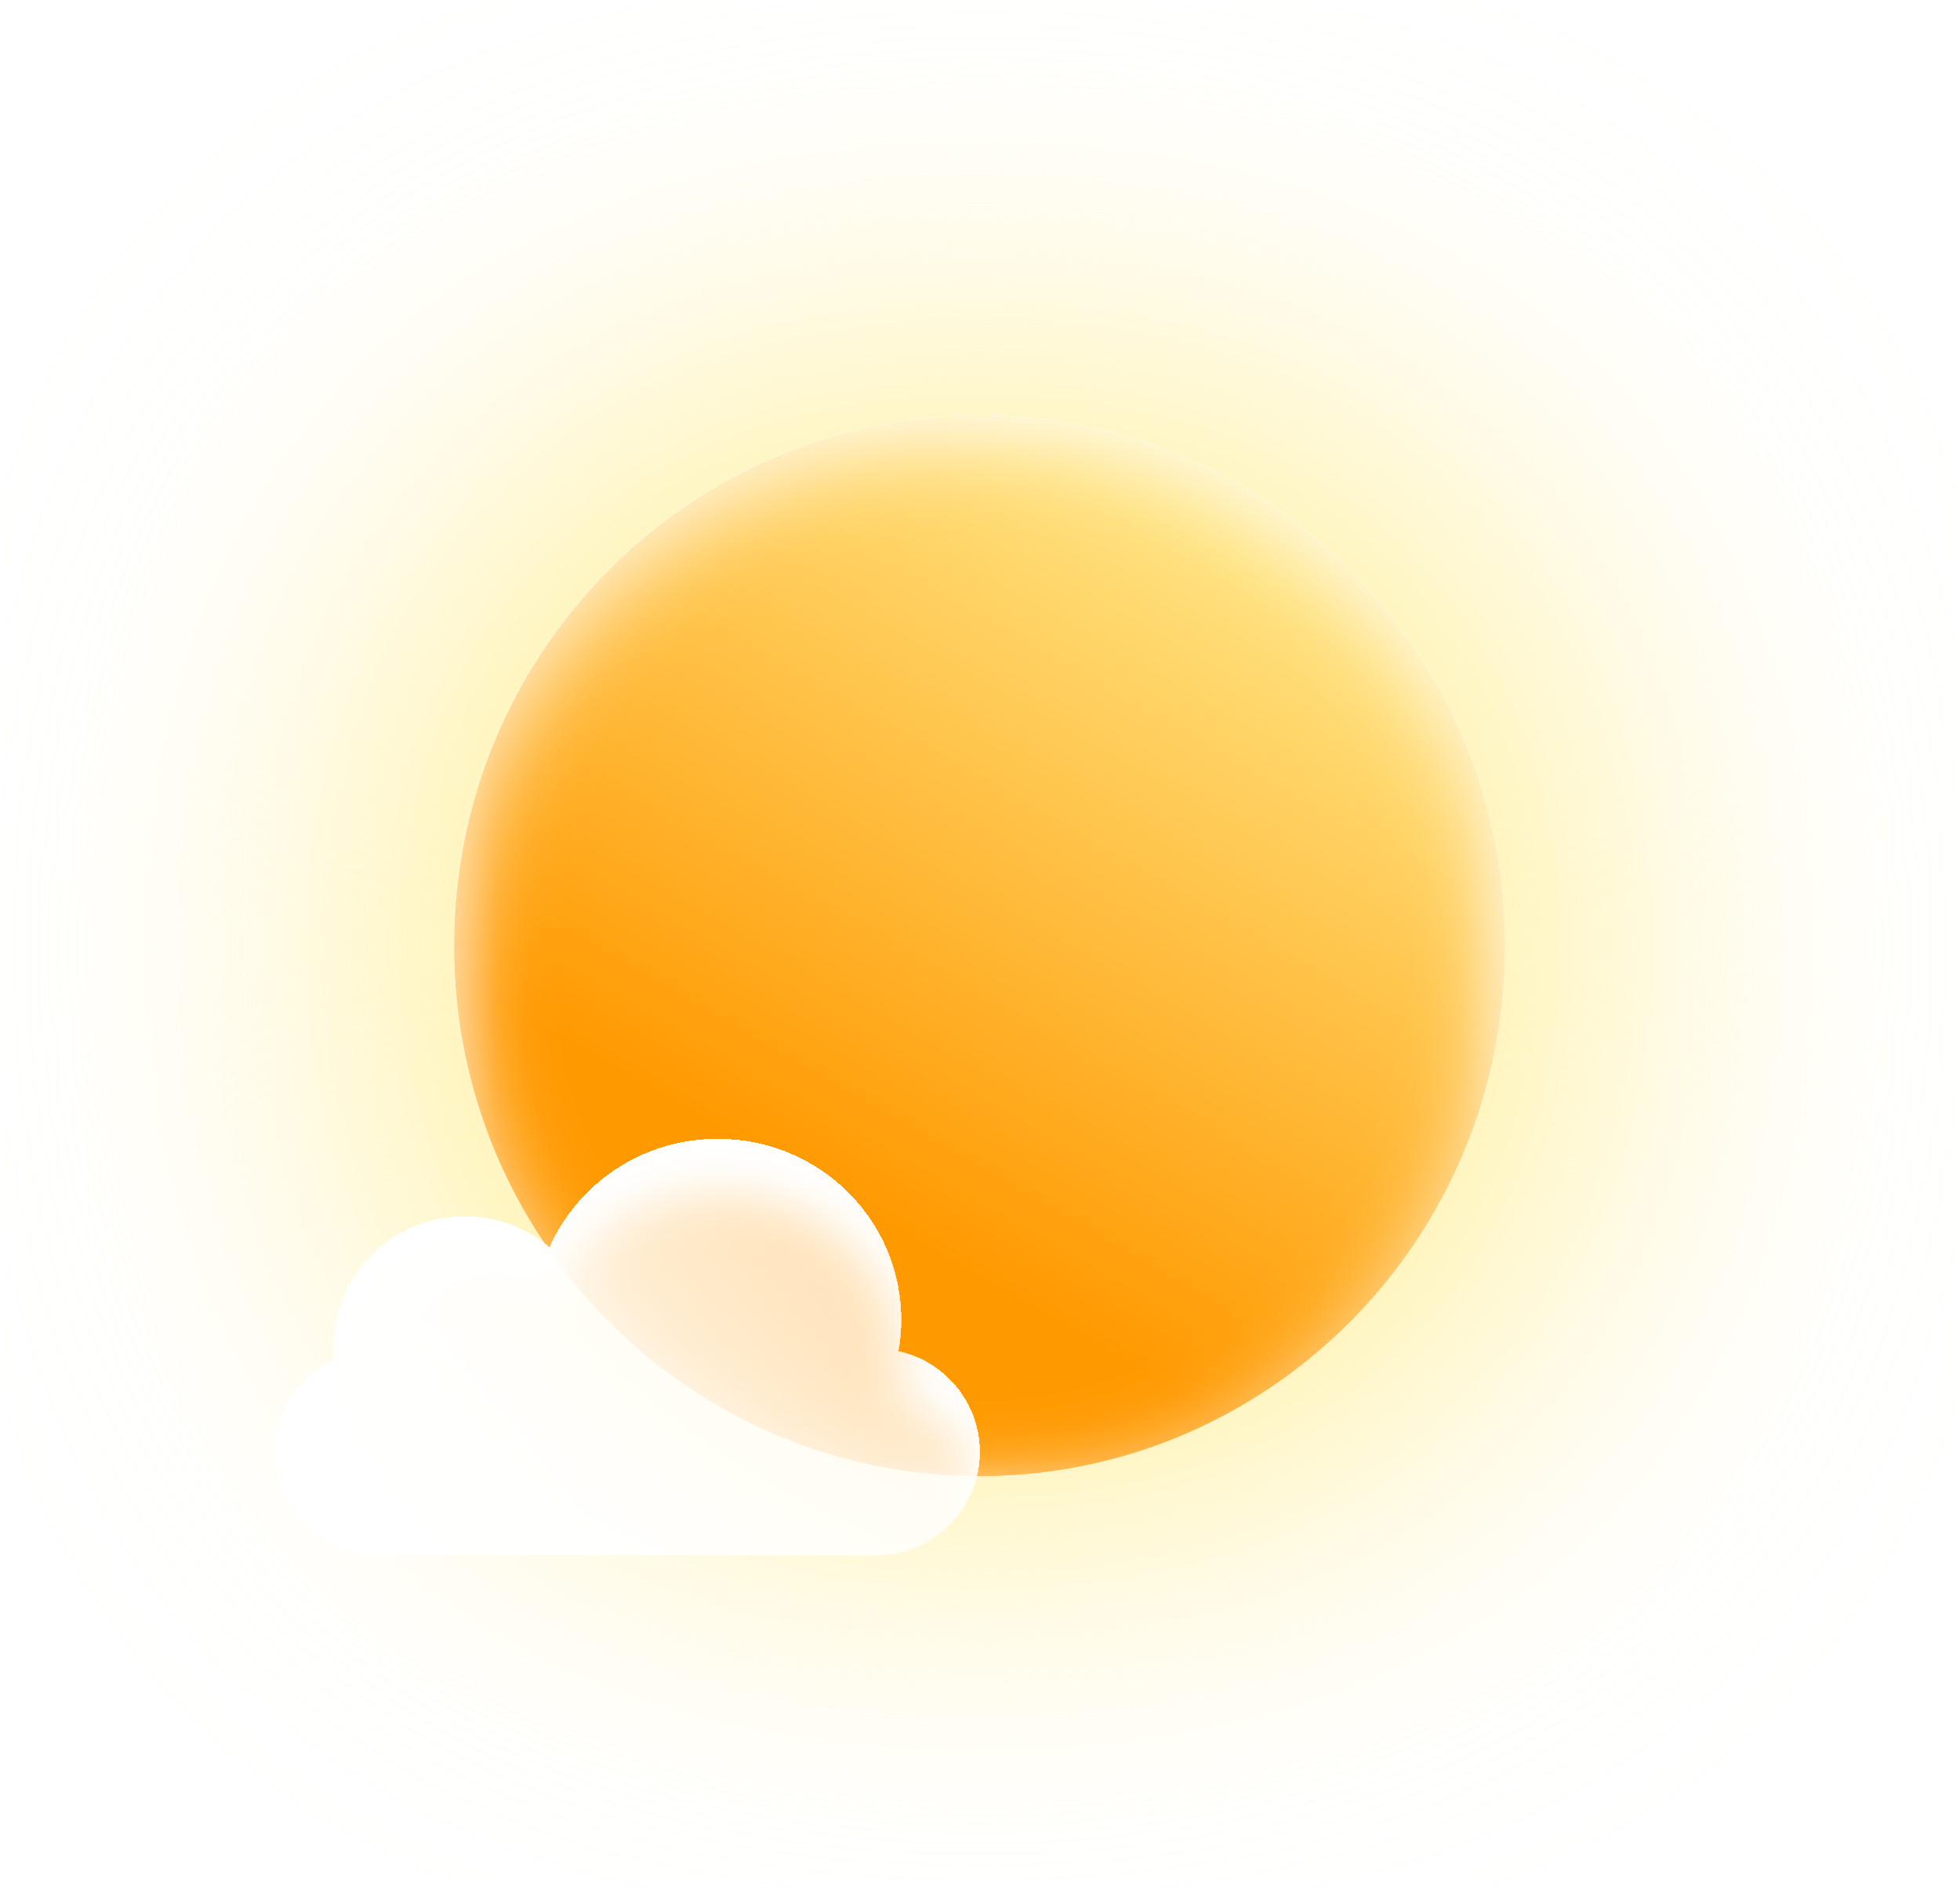
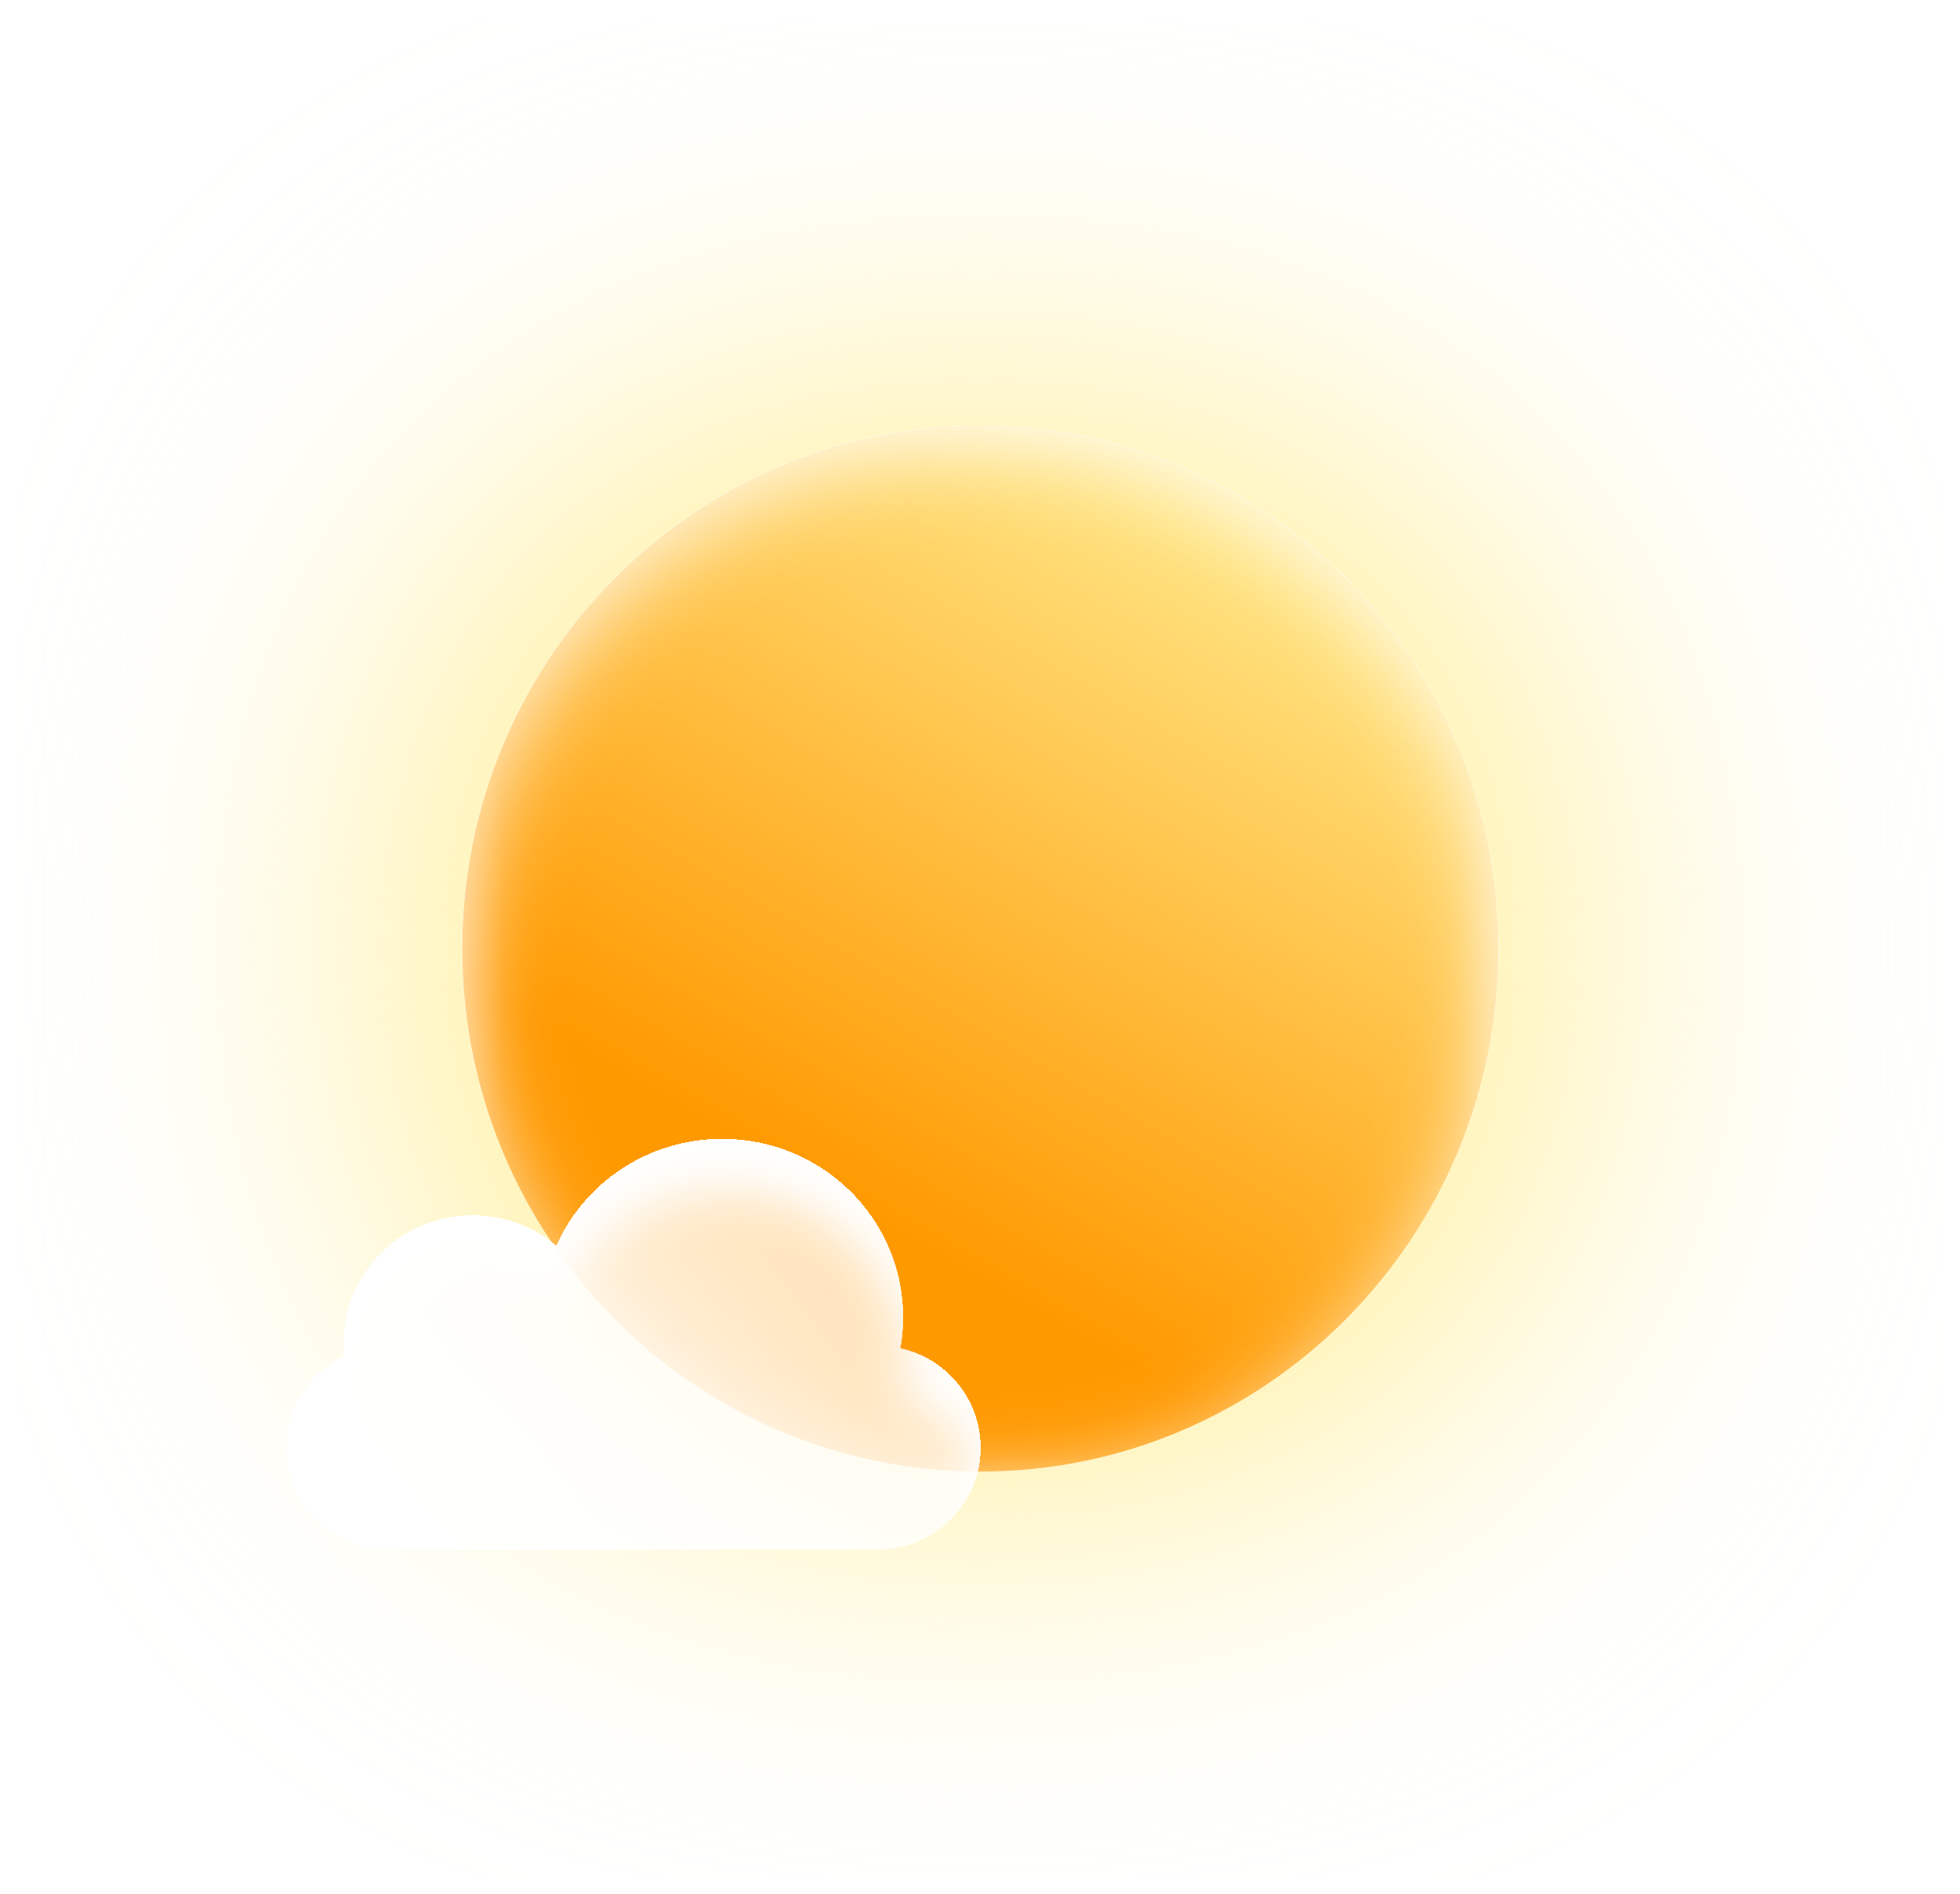
- <svg xmlns="http://www.w3.org/2000/svg" width="320" height="309" viewBox="0 0 320 309" fill="none">
-   <g filter="url(#filter0_i_44_374)">
-     <path d="M274.528 100.888C274.822 99.227 274.975 97.519 274.975 95.775C274.975 79.462 261.58 66.237 245.056 66.237C232.773 66.237 222.218 73.546 217.61 83.999C213.878 80.817 209.034 78.896 203.741 78.896C191.938 78.896 182.371 88.447 182.371 100.229C182.371 100.885 182.4 101.534 182.458 102.175C176.782 104.92 172.873 110.68 172.873 117.342C172.873 126.664 180.527 134.22 189.969 134.22H270.701C280.142 134.22 287.797 126.664 287.797 117.342C287.797 109.319 282.127 102.604 274.528 100.888Z" fill="url(#paint0_linear_44_374)" />
+ <svg xmlns="http://www.w3.org/2000/svg" width="89" height="86" viewBox="0 0 89 86" fill="none">
+   <g filter="url(#filter0_i_44_384)">
+     <path d="M75.943 28.39C76.024 27.935 76.066 27.466 76.066 26.988C76.066 22.515 72.392 18.888 67.861 18.888C64.493 18.888 61.598 20.892 60.335 23.759C59.311 22.886 57.983 22.36 56.531 22.36C53.295 22.36 50.671 24.979 50.671 28.21C50.671 28.39 50.679 28.567 50.695 28.743C49.138 29.496 48.066 31.076 48.066 32.903C48.066 35.459 50.165 37.531 52.755 37.531H74.894C77.483 37.531 79.582 35.459 79.582 32.903C79.582 30.702 78.027 28.861 75.943 28.39Z" fill="url(#paint0_linear_44_384)" />
  </g>
-   <g filter="url(#filter1_f_44_374)">
-     <rect x="62.805" y="63" width="194.237" height="182.907" rx="76.076" fill="#FFEF9A" />
+   <g filter="url(#filter1_f_44_384)">
+     <rect x="17.883" y="18" width="53.265" height="50.158" rx="20.862" fill="#FFEF9A" />
  </g>
-   <g filter="url(#filter2_i_44_374)">
-     <path d="M245.712 154.453C245.712 202.28 207.303 241.051 159.924 241.051C112.544 241.051 74.136 202.28 74.136 154.453C74.136 106.627 112.544 67.856 159.924 67.856C207.303 67.856 245.712 106.627 245.712 154.453Z" fill="url(#paint1_linear_44_374)" />
+   <g filter="url(#filter2_i_44_384)">
+     <path d="M68.041 43.08C68.041 56.195 57.508 66.827 44.515 66.827C31.523 66.827 20.99 56.195 20.99 43.08C20.99 29.964 31.523 19.332 44.515 19.332C57.508 19.332 68.041 29.964 68.041 43.08Z" fill="url(#paint1_linear_44_384)" />
  </g>
-   <g filter="url(#filter3_i_44_374)">
-     <path d="M146.655 220.668C146.949 219.007 147.102 217.298 147.102 215.555C147.102 199.241 133.707 186.017 117.184 186.017C104.9 186.017 94.345 193.326 89.737 203.779C86.005 200.597 81.161 198.676 75.868 198.676C64.066 198.676 54.498 208.227 54.498 220.009C54.498 220.665 54.528 221.314 54.586 221.955C48.909 224.7 45 230.46 45 237.122C45 246.443 52.654 254 62.096 254H142.828C152.27 254 159.924 246.443 159.924 237.122C159.924 229.099 154.254 222.384 146.655 220.668Z" fill="url(#paint2_linear_44_374)" />
+   <g filter="url(#filter3_i_44_384)">
+     <path d="M40.877 61.236C40.957 60.781 40.999 60.313 40.999 59.834C40.999 55.361 37.326 51.734 32.795 51.734C29.426 51.734 26.532 53.739 25.268 56.605C24.245 55.733 22.916 55.206 21.465 55.206C18.228 55.206 15.605 57.825 15.605 61.056C15.605 61.236 15.613 61.414 15.629 61.59C14.072 62.342 13 63.922 13 65.749C13 68.305 15.099 70.377 17.688 70.377H39.827C42.416 70.377 44.515 68.305 44.515 65.749C44.515 63.549 42.961 61.707 40.877 61.236Z" fill="url(#paint2_linear_44_384)" />
  </g>
  <defs>
-     <filter id="filter0_i_44_374" x="172.873" y="66.237" width="114.924" height="76.076" filterUnits="userSpaceOnUse" color-interpolation-filters="sRGB">
+     <filter id="filter0_i_44_384" x="48.066" y="18.888" width="31.515" height="20.863" filterUnits="userSpaceOnUse" color-interpolation-filters="sRGB">
      <feFlood flood-opacity="0" result="BackgroundImageFix" />
      <feBlend mode="normal" in="SourceGraphic" in2="BackgroundImageFix" result="shape" />
      <feColorMatrix in="SourceAlpha" type="matrix" values="0 0 0 0 0 0 0 0 0 0 0 0 0 0 0 0 0 0 127 0" result="hardAlpha" />
-       <feOffset dy="8.903" />
-       <feGaussianBlur stdDeviation="4.047" />
+       <feOffset dy="2.441" />
+       <feGaussianBlur stdDeviation="1.11" />
      <feComposite in2="hardAlpha" operator="arithmetic" k2="-1" k3="1" />
      <feColorMatrix type="matrix" values="0 0 0 0 1 0 0 0 0 1 0 0 0 0 1 0 0 0 1 0" />
-       <feBlend mode="normal" in2="shape" result="effect1_innerShadow_44_374" />
+       <feBlend mode="normal" in2="shape" result="effect1_innerShadow_44_384" />
    </filter>
-     <filter id="filter1_f_44_374" x="0.487" y="0.682" width="318.873" height="307.542" filterUnits="userSpaceOnUse" color-interpolation-filters="sRGB">
+     <filter id="filter1_f_44_384" x="0.793" y="0.911" width="87.444" height="84.337" filterUnits="userSpaceOnUse" color-interpolation-filters="sRGB">
      <feFlood flood-opacity="0" result="BackgroundImageFix" />
      <feBlend mode="normal" in="SourceGraphic" in2="BackgroundImageFix" result="shape" />
-       <feGaussianBlur stdDeviation="31.159" result="effect1_foregroundBlur_44_374" />
+       <feGaussianBlur stdDeviation="8.545" result="effect1_foregroundBlur_44_384" />
    </filter>
-     <filter id="filter2_i_44_374" x="74.136" y="67.856" width="171.576" height="177.241" filterUnits="userSpaceOnUse" color-interpolation-filters="sRGB">
+     <filter id="filter2_i_44_384" x="20.99" y="19.332" width="47.051" height="48.605" filterUnits="userSpaceOnUse" color-interpolation-filters="sRGB">
      <feFlood flood-opacity="0" result="BackgroundImageFix" />
      <feBlend mode="normal" in="SourceGraphic" in2="BackgroundImageFix" result="shape" />
      <feColorMatrix in="SourceAlpha" type="matrix" values="0 0 0 0 0 0 0 0 0 0 0 0 0 0 0 0 0 0 127 0" result="hardAlpha" />
-       <feOffset dy="4.047" />
-       <feGaussianBlur stdDeviation="7.284" />
+       <feOffset dy="1.11" />
+       <feGaussianBlur stdDeviation="1.997" />
      <feComposite in2="hardAlpha" operator="arithmetic" k2="-1" k3="1" />
      <feColorMatrix type="matrix" values="0 0 0 0 1 0 0 0 0 1 0 0 0 0 1 0 0 0 0.81 0" />
-       <feBlend mode="normal" in2="shape" result="effect1_innerShadow_44_374" />
+       <feBlend mode="normal" in2="shape" result="effect1_innerShadow_44_384" />
    </filter>
-     <filter id="filter3_i_44_374" x="45" y="186.017" width="114.924" height="76.076" filterUnits="userSpaceOnUse" color-interpolation-filters="sRGB">
+     <filter id="filter3_i_44_384" x="13" y="51.734" width="31.515" height="20.863" filterUnits="userSpaceOnUse" color-interpolation-filters="sRGB">
      <feFlood flood-opacity="0" result="BackgroundImageFix" />
      <feBlend mode="normal" in="SourceGraphic" in2="BackgroundImageFix" result="shape" />
      <feColorMatrix in="SourceAlpha" type="matrix" values="0 0 0 0 0 0 0 0 0 0 0 0 0 0 0 0 0 0 127 0" result="hardAlpha" />
-       <feOffset dy="8.903" />
-       <feGaussianBlur stdDeviation="4.047" />
+       <feOffset dy="2.441" />
+       <feGaussianBlur stdDeviation="1.11" />
      <feComposite in2="hardAlpha" operator="arithmetic" k2="-1" k3="1" />
      <feColorMatrix type="matrix" values="0 0 0 0 1 0 0 0 0 1 0 0 0 0 1 0 0 0 1 0" />
-       <feBlend mode="normal" in2="shape" result="effect1_innerShadow_44_374" />
+       <feBlend mode="normal" in2="shape" result="effect1_innerShadow_44_384" />
    </filter>
-     <linearGradient id="paint0_linear_44_374" x1="180.183" y1="128.15" x2="295.828" y2="41.364" gradientUnits="userSpaceOnUse">
+     <linearGradient id="paint0_linear_44_384" x1="50.071" y1="35.867" x2="81.784" y2="12.067" gradientUnits="userSpaceOnUse">
      <stop stop-color="white" />
      <stop offset="1" stop-color="white" stop-opacity="0.58" />
    </linearGradient>
-     <linearGradient id="paint1_linear_44_374" x1="146.893" y1="201.589" x2="218.483" y2="77.204" gradientUnits="userSpaceOnUse">
+     <linearGradient id="paint1_linear_44_384" x1="40.942" y1="56.005" x2="60.574" y2="21.895" gradientUnits="userSpaceOnUse">
      <stop stop-color="#FF9900" />
      <stop offset="1" stop-color="#FFEE94" />
    </linearGradient>
-     <linearGradient id="paint2_linear_44_374" x1="52.31" y1="247.93" x2="167.955" y2="161.144" gradientUnits="userSpaceOnUse">
+     <linearGradient id="paint2_linear_44_384" x1="15.005" y1="68.713" x2="46.718" y2="44.913" gradientUnits="userSpaceOnUse">
      <stop stop-color="white" />
      <stop offset="1" stop-color="white" stop-opacity="0.58" />
    </linearGradient>
  </defs>
</svg>
